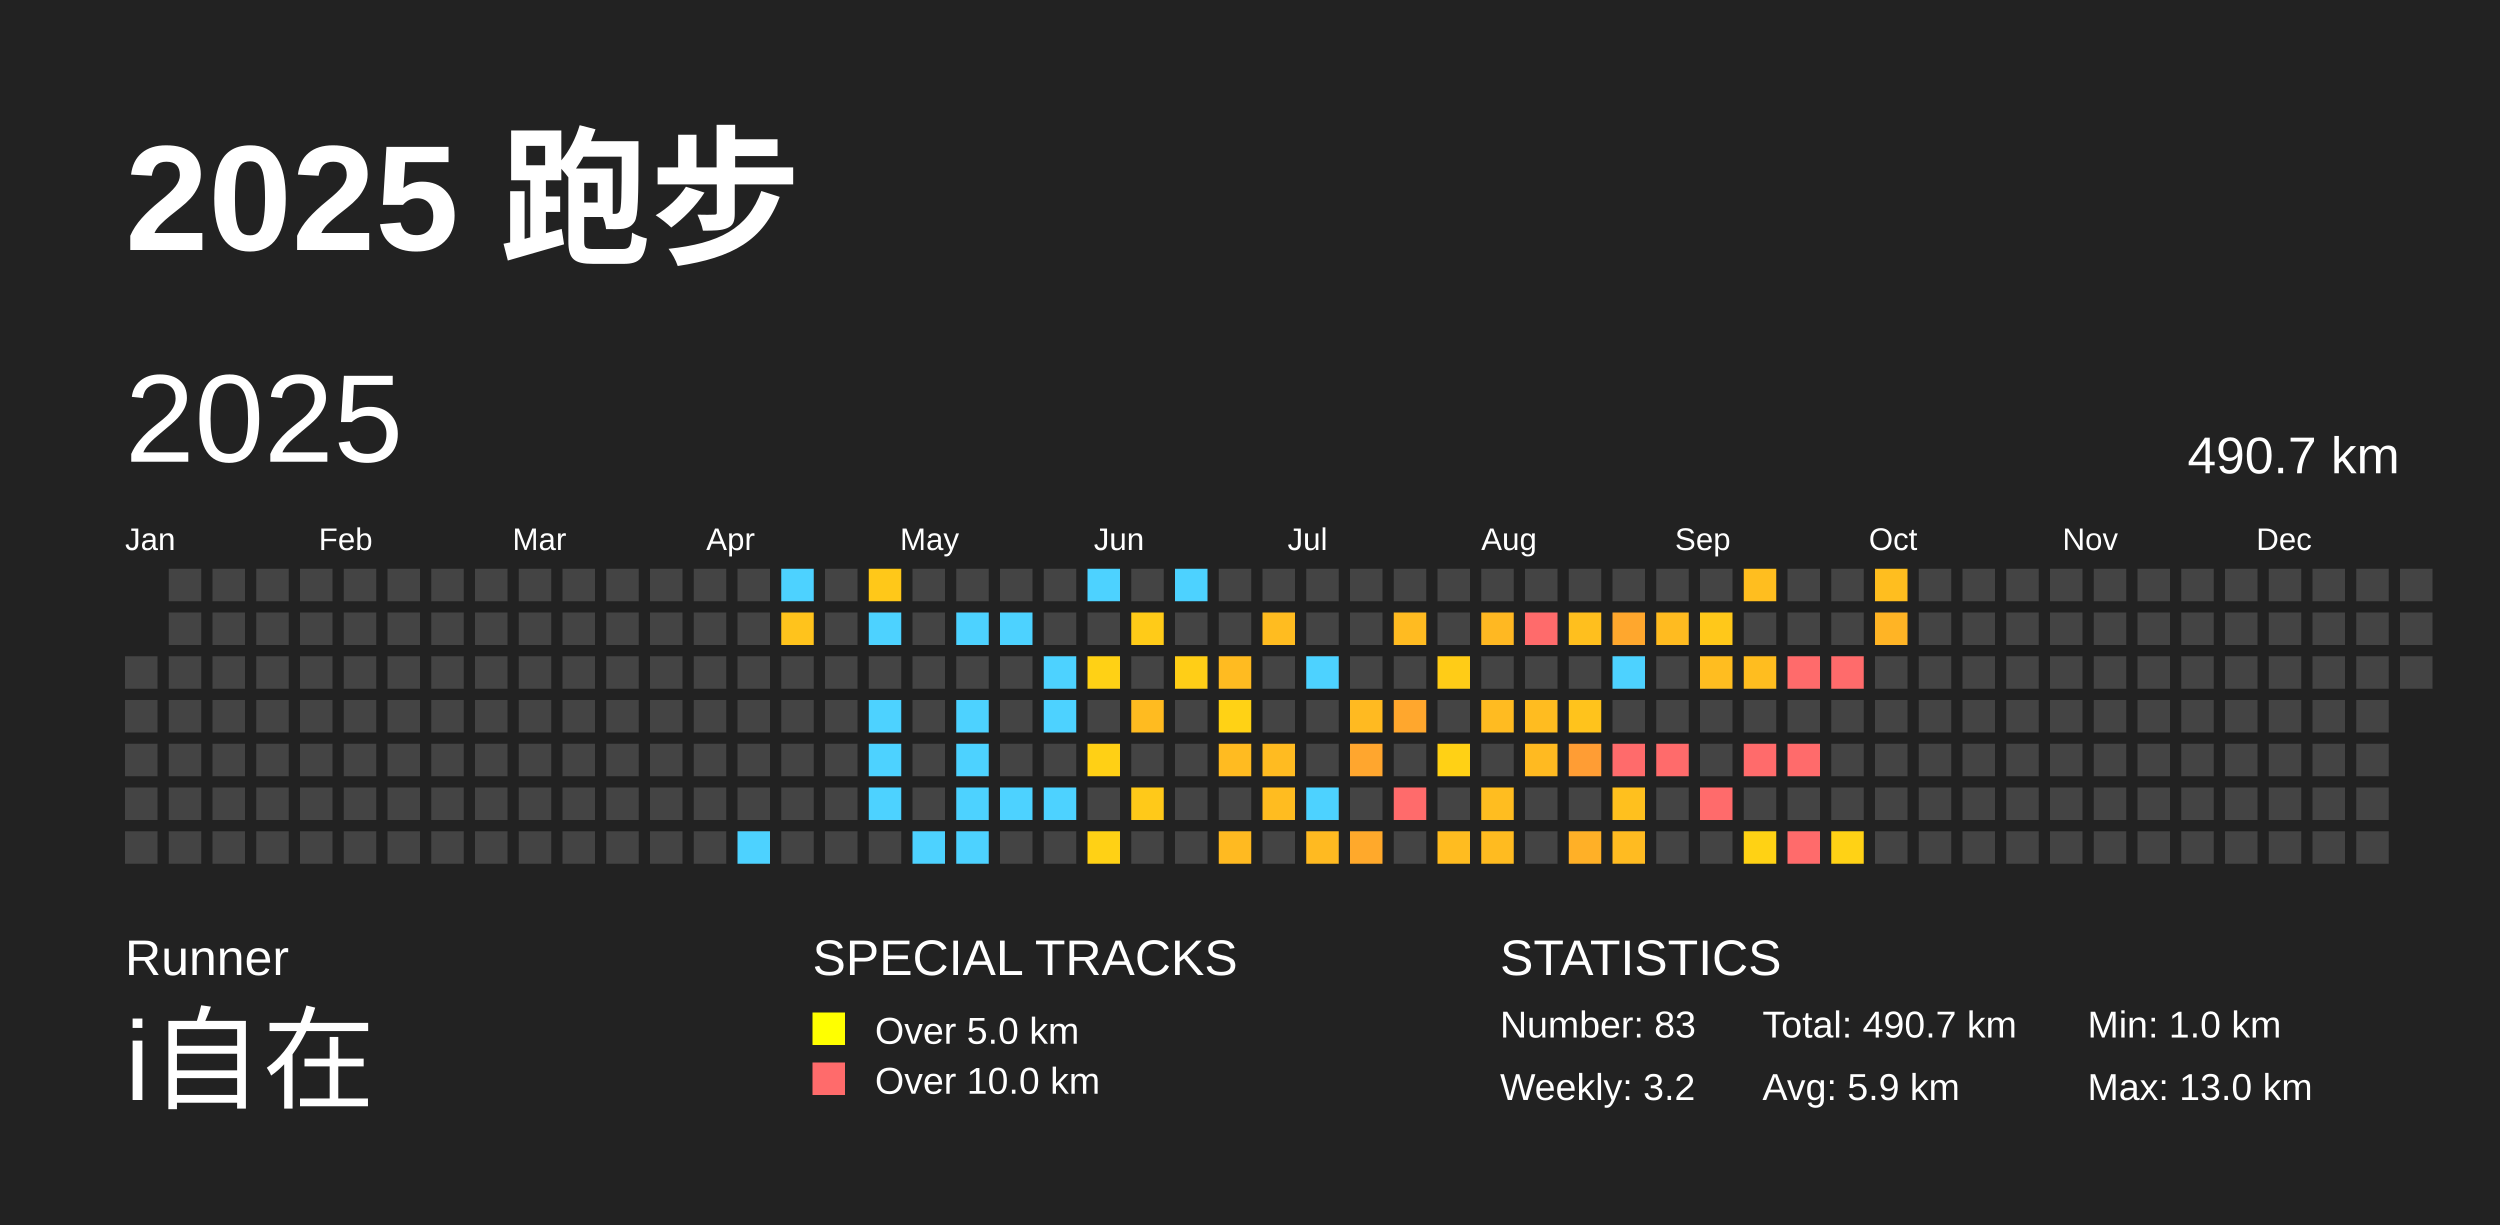
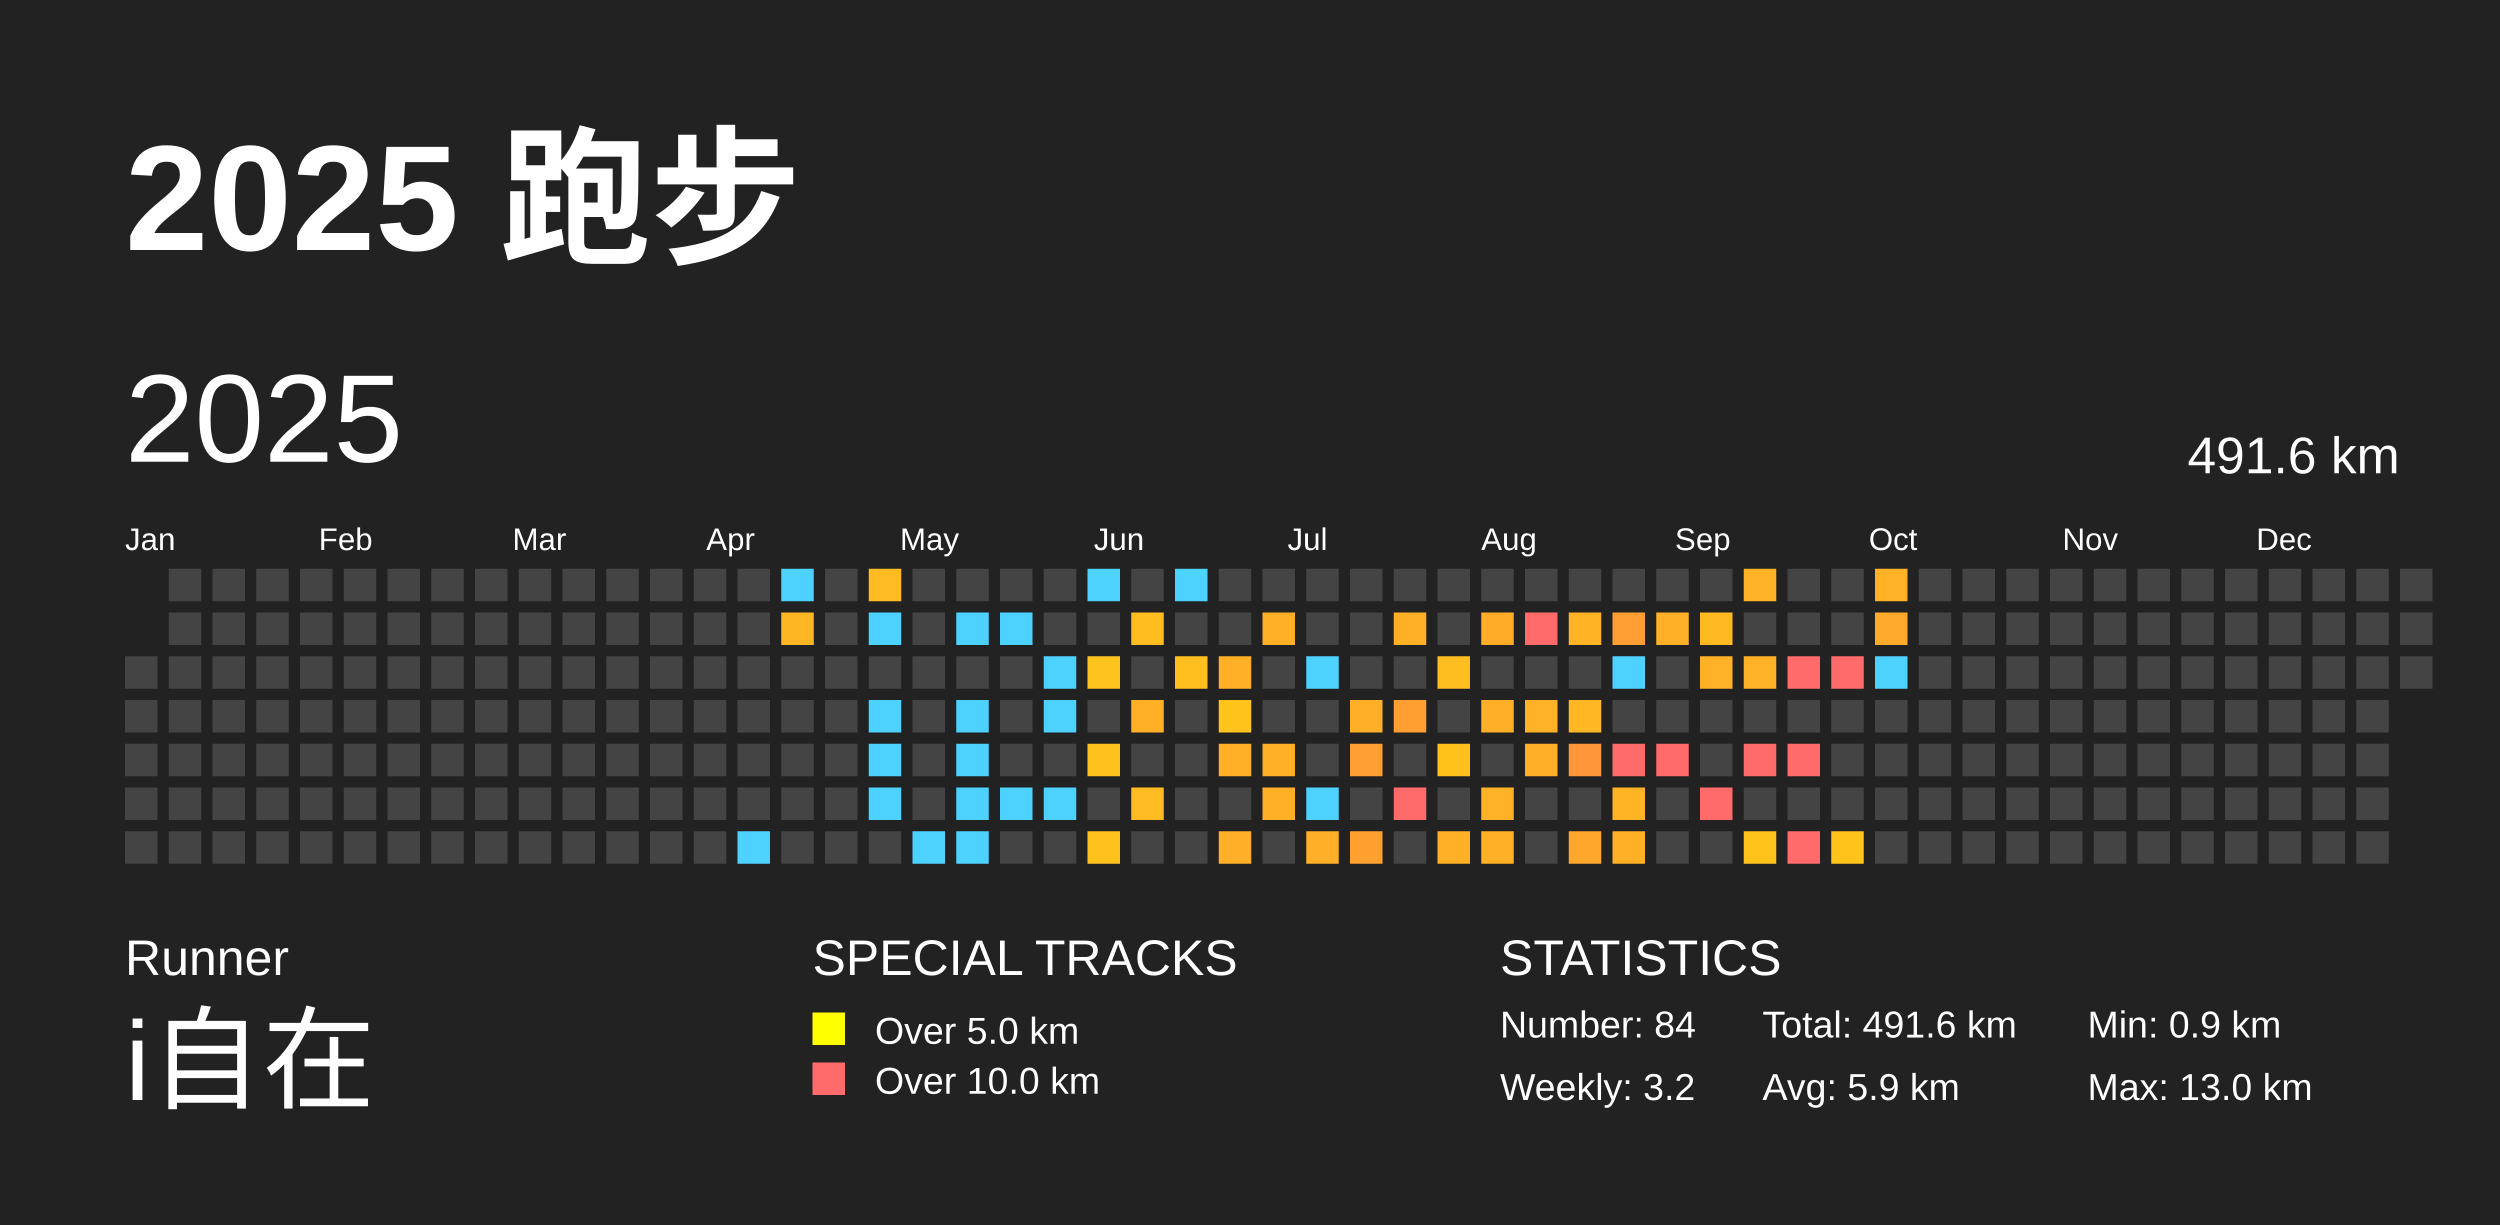
<svg xmlns="http://www.w3.org/2000/svg" baseProfile="full" height="98mm" version="1.1" viewBox="0,0,200,98" width="200mm">
  <defs />
  <rect fill="#222222" height="98" width="200" x="0" y="0" />
  <text fill="#FFFFFF" style="font-size:12px; font-family:Arial; font-weight:bold;" x="10" y="20">2025 跑步</text>
  <text fill="#FFFFFF" style="font-size:4px; font-family:Arial" x="10" y="78">Runner</text>
  <text fill="#FFFFFF" style="font-size:9px; font-family:Arial" x="10" y="88">i自在</text>
  <text fill="#FFFFFF" style="font-size:4px; font-family:Arial" x="65" y="78">SPECIAL TRACKS</text>
  <rect fill="#FFFF00" height="2.6" width="2.6" x="65" y="81" />
  <text fill="#FFFFFF" style="font-size:3px; font-family:Arial" x="70" y="83.5">Over 5.0 km</text>
  <rect fill="#FF6B6B" height="2.6" width="2.6" x="65" y="85" />
  <text fill="#FFFFFF" style="font-size:3px; font-family:Arial" x="70" y="87.5">Over 10.0 km</text>
  <text fill="#FFFFFF" style="font-size:4px; font-family:Arial" x="120" y="78">STATISTICS</text>
-   <text fill="#FFFFFF" style="font-size:3px; font-family:Arial" x="120" y="83">Number: 83</text>
+   <text fill="#FFFFFF" style="font-size:3px; font-family:Arial" x="120" y="83">Number: 84</text>
  <text fill="#FFFFFF" style="font-size:3px; font-family:Arial" x="120" y="88">Weekly: 3.2</text>
-   <text fill="#FFFFFF" style="font-size:3px; font-family:Arial" x="141" y="83">Total: 490.7 km</text>
+   <text fill="#FFFFFF" style="font-size:3px; font-family:Arial" x="141" y="83">Total: 491.6 km</text>
  <text fill="#FFFFFF" style="font-size:3px; font-family:Arial" x="141" y="88">Avg: 5.9 km</text>
-   <text fill="#FFFFFF" style="font-size:3px; font-family:Arial" x="167" y="83">Min: 1.0 km</text>
+   <text fill="#FFFFFF" style="font-size:3px; font-family:Arial" x="167" y="83">Min: 0.9 km</text>
  <text fill="#FFFFFF" style="font-size:3px; font-family:Arial" x="167" y="88">Max: 13.0 km</text>
  <text dominant-baseline="hanging" fill="#FFFFFF" style="font-size:10.0px; font-family:Arial;" x="10" y="30">2025</text>
-   <text dominant-baseline="hanging" fill="#FFFFFF" style="font-size:4.125px; font-family:Arial;" x="175" y="35">490.7 km</text>
+   <text dominant-baseline="hanging" fill="#FFFFFF" style="font-size:4.125px; font-family:Arial;" x="175" y="35">491.6 km</text>
  <text fill="#FFFFFF" style="font-size:2.5px; font-family:Arial" x="10.0" y="44">Jan</text>
  <text fill="#FFFFFF" style="font-size:2.5px; font-family:Arial" x="25.5" y="44">Feb</text>
  <text fill="#FFFFFF" style="font-size:2.5px; font-family:Arial" x="41.0" y="44">Mar</text>
  <text fill="#FFFFFF" style="font-size:2.5px; font-family:Arial" x="56.5" y="44">Apr</text>
  <text fill="#FFFFFF" style="font-size:2.5px; font-family:Arial" x="72.0" y="44">May</text>
  <text fill="#FFFFFF" style="font-size:2.5px; font-family:Arial" x="87.5" y="44">Jun</text>
  <text fill="#FFFFFF" style="font-size:2.5px; font-family:Arial" x="103.0" y="44">Jul</text>
  <text fill="#FFFFFF" style="font-size:2.5px; font-family:Arial" x="118.5" y="44">Aug</text>
  <text fill="#FFFFFF" style="font-size:2.5px; font-family:Arial" x="134.0" y="44">Sep</text>
  <text fill="#FFFFFF" style="font-size:2.5px; font-family:Arial" x="149.5" y="44">Oct</text>
  <text fill="#FFFFFF" style="font-size:2.5px; font-family:Arial" x="165.0" y="44">Nov</text>
  <text fill="#FFFFFF" style="font-size:2.5px; font-family:Arial" x="180.5" y="44">Dec</text>
  <rect fill="#444444" height="2.6" width="2.6" x="10.0" y="52.5" />
  <rect fill="#444444" height="2.6" width="2.6" x="10.0" y="56.0" />
  <rect fill="#444444" height="2.6" width="2.6" x="10.0" y="59.5" />
  <rect fill="#444444" height="2.6" width="2.6" x="10.0" y="63.0" />
  <rect fill="#444444" height="2.6" width="2.6" x="10.0" y="66.5" />
  <rect fill="#444444" height="2.6" width="2.6" x="13.5" y="45.5" />
  <rect fill="#444444" height="2.6" width="2.6" x="13.5" y="49.0" />
  <rect fill="#444444" height="2.6" width="2.6" x="13.5" y="52.5" />
  <rect fill="#444444" height="2.6" width="2.6" x="13.5" y="56.0" />
  <rect fill="#444444" height="2.6" width="2.6" x="13.5" y="59.5" />
  <rect fill="#444444" height="2.6" width="2.6" x="13.5" y="63.0" />
  <rect fill="#444444" height="2.6" width="2.6" x="13.5" y="66.5" />
  <rect fill="#444444" height="2.6" width="2.6" x="17.0" y="45.5" />
  <rect fill="#444444" height="2.6" width="2.6" x="17.0" y="49.0" />
  <rect fill="#444444" height="2.6" width="2.6" x="17.0" y="52.5" />
  <rect fill="#444444" height="2.6" width="2.6" x="17.0" y="56.0" />
  <rect fill="#444444" height="2.6" width="2.6" x="17.0" y="59.5" />
  <rect fill="#444444" height="2.6" width="2.6" x="17.0" y="63.0" />
  <rect fill="#444444" height="2.6" width="2.6" x="17.0" y="66.5" />
  <rect fill="#444444" height="2.6" width="2.6" x="20.5" y="45.5" />
  <rect fill="#444444" height="2.6" width="2.6" x="20.5" y="49.0" />
  <rect fill="#444444" height="2.6" width="2.6" x="20.5" y="52.5" />
  <rect fill="#444444" height="2.6" width="2.6" x="20.5" y="56.0" />
  <rect fill="#444444" height="2.6" width="2.6" x="20.5" y="59.5" />
  <rect fill="#444444" height="2.6" width="2.6" x="20.5" y="63.0" />
  <rect fill="#444444" height="2.6" width="2.6" x="20.5" y="66.5" />
  <rect fill="#444444" height="2.6" width="2.6" x="24.0" y="45.5" />
  <rect fill="#444444" height="2.6" width="2.6" x="24.0" y="49.0" />
  <rect fill="#444444" height="2.6" width="2.6" x="24.0" y="52.5" />
  <rect fill="#444444" height="2.6" width="2.6" x="24.0" y="56.0" />
  <rect fill="#444444" height="2.6" width="2.6" x="24.0" y="59.5" />
  <rect fill="#444444" height="2.6" width="2.6" x="24.0" y="63.0" />
  <rect fill="#444444" height="2.6" width="2.6" x="24.0" y="66.5" />
  <rect fill="#444444" height="2.6" width="2.6" x="27.5" y="45.5" />
  <rect fill="#444444" height="2.6" width="2.6" x="27.5" y="49.0" />
  <rect fill="#444444" height="2.6" width="2.6" x="27.5" y="52.5" />
  <rect fill="#444444" height="2.6" width="2.6" x="27.5" y="56.0" />
  <rect fill="#444444" height="2.6" width="2.6" x="27.5" y="59.5" />
  <rect fill="#444444" height="2.6" width="2.6" x="27.5" y="63.0" />
  <rect fill="#444444" height="2.6" width="2.6" x="27.5" y="66.5" />
  <rect fill="#444444" height="2.6" width="2.6" x="31.0" y="45.5" />
  <rect fill="#444444" height="2.6" width="2.6" x="31.0" y="49.0" />
  <rect fill="#444444" height="2.6" width="2.6" x="31.0" y="52.5" />
  <rect fill="#444444" height="2.6" width="2.6" x="31.0" y="56.0" />
  <rect fill="#444444" height="2.6" width="2.6" x="31.0" y="59.5" />
  <rect fill="#444444" height="2.6" width="2.6" x="31.0" y="63.0" />
  <rect fill="#444444" height="2.6" width="2.6" x="31.0" y="66.5" />
  <rect fill="#444444" height="2.6" width="2.6" x="34.5" y="45.5" />
  <rect fill="#444444" height="2.6" width="2.6" x="34.5" y="49.0" />
  <rect fill="#444444" height="2.6" width="2.6" x="34.5" y="52.5" />
  <rect fill="#444444" height="2.6" width="2.6" x="34.5" y="56.0" />
  <rect fill="#444444" height="2.6" width="2.6" x="34.5" y="59.5" />
  <rect fill="#444444" height="2.6" width="2.6" x="34.5" y="63.0" />
  <rect fill="#444444" height="2.6" width="2.6" x="34.5" y="66.5" />
  <rect fill="#444444" height="2.6" width="2.6" x="38.0" y="45.5" />
  <rect fill="#444444" height="2.6" width="2.6" x="38.0" y="49.0" />
  <rect fill="#444444" height="2.6" width="2.6" x="38.0" y="52.5" />
  <rect fill="#444444" height="2.6" width="2.6" x="38.0" y="56.0" />
  <rect fill="#444444" height="2.6" width="2.6" x="38.0" y="59.5" />
  <rect fill="#444444" height="2.6" width="2.6" x="38.0" y="63.0" />
  <rect fill="#444444" height="2.6" width="2.6" x="38.0" y="66.5" />
  <rect fill="#444444" height="2.6" width="2.6" x="41.5" y="45.5" />
  <rect fill="#444444" height="2.6" width="2.6" x="41.5" y="49.0" />
  <rect fill="#444444" height="2.6" width="2.6" x="41.5" y="52.5" />
  <rect fill="#444444" height="2.6" width="2.6" x="41.5" y="56.0" />
  <rect fill="#444444" height="2.6" width="2.6" x="41.5" y="59.5" />
  <rect fill="#444444" height="2.6" width="2.6" x="41.5" y="63.0" />
  <rect fill="#444444" height="2.6" width="2.6" x="41.5" y="66.5" />
  <rect fill="#444444" height="2.6" width="2.6" x="45.0" y="45.5" />
  <rect fill="#444444" height="2.6" width="2.6" x="45.0" y="49.0" />
  <rect fill="#444444" height="2.6" width="2.6" x="45.0" y="52.5" />
  <rect fill="#444444" height="2.6" width="2.6" x="45.0" y="56.0" />
  <rect fill="#444444" height="2.6" width="2.6" x="45.0" y="59.5" />
  <rect fill="#444444" height="2.6" width="2.6" x="45.0" y="63.0" />
  <rect fill="#444444" height="2.6" width="2.6" x="45.0" y="66.5" />
  <rect fill="#444444" height="2.6" width="2.6" x="48.5" y="45.5" />
  <rect fill="#444444" height="2.6" width="2.6" x="48.5" y="49.0" />
  <rect fill="#444444" height="2.6" width="2.6" x="48.5" y="52.5" />
  <rect fill="#444444" height="2.6" width="2.6" x="48.5" y="56.0" />
  <rect fill="#444444" height="2.6" width="2.6" x="48.5" y="59.5" />
  <rect fill="#444444" height="2.6" width="2.6" x="48.5" y="63.0" />
  <rect fill="#444444" height="2.6" width="2.6" x="48.5" y="66.5" />
  <rect fill="#444444" height="2.6" width="2.6" x="52.0" y="45.5" />
  <rect fill="#444444" height="2.6" width="2.6" x="52.0" y="49.0" />
  <rect fill="#444444" height="2.6" width="2.6" x="52.0" y="52.5" />
  <rect fill="#444444" height="2.6" width="2.6" x="52.0" y="56.0" />
  <rect fill="#444444" height="2.6" width="2.6" x="52.0" y="59.5" />
  <rect fill="#444444" height="2.6" width="2.6" x="52.0" y="63.0" />
  <rect fill="#444444" height="2.6" width="2.6" x="52.0" y="66.5" />
  <rect fill="#444444" height="2.6" width="2.6" x="55.5" y="45.5" />
  <rect fill="#444444" height="2.6" width="2.6" x="55.5" y="49.0" />
  <rect fill="#444444" height="2.6" width="2.6" x="55.5" y="52.5" />
  <rect fill="#444444" height="2.6" width="2.6" x="55.5" y="56.0" />
  <rect fill="#444444" height="2.6" width="2.6" x="55.5" y="59.5" />
  <rect fill="#444444" height="2.6" width="2.6" x="55.5" y="63.0" />
  <rect fill="#444444" height="2.6" width="2.6" x="55.5" y="66.5" />
  <rect fill="#444444" height="2.6" width="2.6" x="59.0" y="45.5" />
  <rect fill="#444444" height="2.6" width="2.6" x="59.0" y="49.0" />
  <rect fill="#444444" height="2.6" width="2.6" x="59.0" y="52.5" />
  <rect fill="#444444" height="2.6" width="2.6" x="59.0" y="56.0" />
  <rect fill="#444444" height="2.6" width="2.6" x="59.0" y="59.5" />
  <rect fill="#444444" height="2.6" width="2.6" x="59.0" y="63.0" />
  <rect fill="#4dd2ff" height="2.6" width="2.6" x="59.0" y="66.5" />
  <rect fill="#4dd2ff" height="2.6" width="2.6" x="62.5" y="45.5" />
-   <rect fill="#ffc31c" height="2.6" width="2.6" x="62.5" y="49.0" />
+   <rect fill="#ffb623" height="2.6" width="2.6" x="62.5" y="49.0" />
  <rect fill="#444444" height="2.6" width="2.6" x="62.5" y="52.5" />
  <rect fill="#444444" height="2.6" width="2.6" x="62.5" y="56.0" />
  <rect fill="#444444" height="2.6" width="2.6" x="62.5" y="59.5" />
  <rect fill="#444444" height="2.6" width="2.6" x="62.5" y="63.0" />
  <rect fill="#444444" height="2.6" width="2.6" x="62.5" y="66.5" />
  <rect fill="#444444" height="2.6" width="2.6" x="66.0" y="45.5" />
  <rect fill="#444444" height="2.6" width="2.6" x="66.0" y="49.0" />
  <rect fill="#444444" height="2.6" width="2.6" x="66.0" y="52.5" />
  <rect fill="#444444" height="2.6" width="2.6" x="66.0" y="56.0" />
  <rect fill="#444444" height="2.6" width="2.6" x="66.0" y="59.5" />
  <rect fill="#444444" height="2.6" width="2.6" x="66.0" y="63.0" />
  <rect fill="#444444" height="2.6" width="2.6" x="66.0" y="66.5" />
-   <rect fill="#ffc819" height="2.6" width="2.6" x="69.5" y="45.5" />
+   <rect fill="#ffbb21" height="2.6" width="2.6" x="69.5" y="45.5" />
  <rect fill="#4dd2ff" height="2.6" width="2.6" x="69.5" y="49.0" />
  <rect fill="#444444" height="2.6" width="2.6" x="69.5" y="52.5" />
  <rect fill="#4dd2ff" height="2.6" width="2.6" x="69.5" y="56.0" />
  <rect fill="#4dd2ff" height="2.6" width="2.6" x="69.5" y="59.5" />
  <rect fill="#4dd2ff" height="2.6" width="2.6" x="69.5" y="63.0" />
  <rect fill="#444444" height="2.6" width="2.6" x="69.5" y="66.5" />
  <rect fill="#444444" height="2.6" width="2.6" x="73.0" y="45.5" />
  <rect fill="#444444" height="2.6" width="2.6" x="73.0" y="49.0" />
  <rect fill="#444444" height="2.6" width="2.6" x="73.0" y="52.5" />
  <rect fill="#444444" height="2.6" width="2.6" x="73.0" y="56.0" />
  <rect fill="#444444" height="2.6" width="2.6" x="73.0" y="59.5" />
  <rect fill="#444444" height="2.6" width="2.6" x="73.0" y="63.0" />
  <rect fill="#4dd2ff" height="2.6" width="2.6" x="73.0" y="66.5" />
  <rect fill="#444444" height="2.6" width="2.6" x="76.5" y="45.5" />
  <rect fill="#4dd2ff" height="2.6" width="2.6" x="76.5" y="49.0" />
  <rect fill="#444444" height="2.6" width="2.6" x="76.5" y="52.5" />
  <rect fill="#4dd2ff" height="2.6" width="2.6" x="76.5" y="56.0" />
  <rect fill="#4dd2ff" height="2.6" width="2.6" x="76.5" y="59.5" />
  <rect fill="#4dd2ff" height="2.6" width="2.6" x="76.5" y="63.0" />
  <rect fill="#4dd2ff" height="2.6" width="2.6" x="76.5" y="66.5" />
  <rect fill="#444444" height="2.6" width="2.6" x="80.0" y="45.5" />
  <rect fill="#4dd2ff" height="2.6" width="2.6" x="80.0" y="49.0" />
  <rect fill="#444444" height="2.6" width="2.6" x="80.0" y="52.5" />
  <rect fill="#444444" height="2.6" width="2.6" x="80.0" y="56.0" />
  <rect fill="#444444" height="2.6" width="2.6" x="80.0" y="59.5" />
  <rect fill="#4dd2ff" height="2.6" width="2.6" x="80.0" y="63.0" />
  <rect fill="#444444" height="2.6" width="2.6" x="80.0" y="66.5" />
  <rect fill="#444444" height="2.6" width="2.6" x="83.5" y="45.5" />
  <rect fill="#444444" height="2.6" width="2.6" x="83.5" y="49.0" />
  <rect fill="#4dd2ff" height="2.6" width="2.6" x="83.5" y="52.5" />
  <rect fill="#4dd2ff" height="2.6" width="2.6" x="83.5" y="56.0" />
  <rect fill="#444444" height="2.6" width="2.6" x="83.5" y="59.5" />
  <rect fill="#4dd2ff" height="2.6" width="2.6" x="83.5" y="63.0" />
  <rect fill="#444444" height="2.6" width="2.6" x="83.5" y="66.5" />
  <rect fill="#4dd2ff" height="2.6" width="2.6" x="87.0" y="45.5" />
  <rect fill="#444444" height="2.6" width="2.6" x="87.0" y="49.0" />
-   <rect fill="#ffd115" height="2.6" width="2.6" x="87.0" y="52.5" />
+   <rect fill="#ffc31d" height="2.6" width="2.6" x="87.0" y="52.5" />
  <rect fill="#444444" height="2.6" width="2.6" x="87.0" y="56.0" />
-   <rect fill="#ffd015" height="2.6" width="2.6" x="87.0" y="59.5" />
+   <rect fill="#ffc21d" height="2.6" width="2.6" x="87.0" y="59.5" />
  <rect fill="#444444" height="2.6" width="2.6" x="87.0" y="63.0" />
-   <rect fill="#ffd115" height="2.6" width="2.6" x="87.0" y="66.5" />
+   <rect fill="#ffc21d" height="2.6" width="2.6" x="87.0" y="66.5" />
  <rect fill="#444444" height="2.6" width="2.6" x="90.5" y="45.5" />
-   <rect fill="#ffcb18" height="2.6" width="2.6" x="90.5" y="49.0" />
+   <rect fill="#ffbd1f" height="2.6" width="2.6" x="90.5" y="49.0" />
  <rect fill="#444444" height="2.6" width="2.6" x="90.5" y="52.5" />
-   <rect fill="#ffbb20" height="2.6" width="2.6" x="90.5" y="56.0" />
+   <rect fill="#ffb027" height="2.6" width="2.6" x="90.5" y="56.0" />
  <rect fill="#444444" height="2.6" width="2.6" x="90.5" y="59.5" />
-   <rect fill="#ffc919" height="2.6" width="2.6" x="90.5" y="63.0" />
+   <rect fill="#ffbb21" height="2.6" width="2.6" x="90.5" y="63.0" />
  <rect fill="#444444" height="2.6" width="2.6" x="90.5" y="66.5" />
  <rect fill="#4dd2ff" height="2.6" width="2.6" x="94.0" y="45.5" />
  <rect fill="#444444" height="2.6" width="2.6" x="94.0" y="49.0" />
-   <rect fill="#ffce17" height="2.6" width="2.6" x="94.0" y="52.5" />
+   <rect fill="#ffbf1e" height="2.6" width="2.6" x="94.0" y="52.5" />
  <rect fill="#444444" height="2.6" width="2.6" x="94.0" y="56.0" />
  <rect fill="#444444" height="2.6" width="2.6" x="94.0" y="59.5" />
  <rect fill="#444444" height="2.6" width="2.6" x="94.0" y="63.0" />
  <rect fill="#444444" height="2.6" width="2.6" x="94.0" y="66.5" />
  <rect fill="#444444" height="2.6" width="2.6" x="97.5" y="45.5" />
  <rect fill="#444444" height="2.6" width="2.6" x="97.5" y="49.0" />
-   <rect fill="#ffbb21" height="2.6" width="2.6" x="97.5" y="52.5" />
-   <rect fill="#ffd215" height="2.6" width="2.6" x="97.5" y="56.0" />
-   <rect fill="#ffbb21" height="2.6" width="2.6" x="97.5" y="59.5" />
+   <rect fill="#ffb027" height="2.6" width="2.6" x="97.5" y="52.5" />
+   <rect fill="#ffc31c" height="2.6" width="2.6" x="97.5" y="56.0" />
+   <rect fill="#ffb027" height="2.6" width="2.6" x="97.5" y="59.5" />
  <rect fill="#444444" height="2.6" width="2.6" x="97.5" y="63.0" />
-   <rect fill="#ffba21" height="2.6" width="2.6" x="97.5" y="66.5" />
+   <rect fill="#ffaf28" height="2.6" width="2.6" x="97.5" y="66.5" />
  <rect fill="#444444" height="2.6" width="2.6" x="101.0" y="45.5" />
-   <rect fill="#ffbc20" height="2.6" width="2.6" x="101.0" y="49.0" />
+   <rect fill="#ffb027" height="2.6" width="2.6" x="101.0" y="49.0" />
  <rect fill="#444444" height="2.6" width="2.6" x="101.0" y="52.5" />
  <rect fill="#444444" height="2.6" width="2.6" x="101.0" y="56.0" />
-   <rect fill="#ffbb21" height="2.6" width="2.6" x="101.0" y="59.5" />
-   <rect fill="#ffbc20" height="2.6" width="2.6" x="101.0" y="63.0" />
+   <rect fill="#ffb027" height="2.6" width="2.6" x="101.0" y="59.5" />
+   <rect fill="#ffb027" height="2.6" width="2.6" x="101.0" y="63.0" />
  <rect fill="#444444" height="2.6" width="2.6" x="101.0" y="66.5" />
  <rect fill="#444444" height="2.6" width="2.6" x="104.5" y="45.5" />
  <rect fill="#444444" height="2.6" width="2.6" x="104.5" y="49.0" />
  <rect fill="#4dd2ff" height="2.6" width="2.6" x="104.5" y="52.5" />
  <rect fill="#444444" height="2.6" width="2.6" x="104.5" y="56.0" />
  <rect fill="#444444" height="2.6" width="2.6" x="104.5" y="59.5" />
  <rect fill="#4dd2ff" height="2.6" width="2.6" x="104.5" y="63.0" />
-   <rect fill="#ffba21" height="2.6" width="2.6" x="104.5" y="66.5" />
+   <rect fill="#ffaf28" height="2.6" width="2.6" x="104.5" y="66.5" />
  <rect fill="#444444" height="2.6" width="2.6" x="108.0" y="45.5" />
  <rect fill="#444444" height="2.6" width="2.6" x="108.0" y="49.0" />
  <rect fill="#444444" height="2.6" width="2.6" x="108.0" y="52.5" />
-   <rect fill="#ffba21" height="2.6" width="2.6" x="108.0" y="56.0" />
-   <rect fill="#ffa62e" height="2.6" width="2.6" x="108.0" y="59.5" />
+   <rect fill="#ffaf28" height="2.6" width="2.6" x="108.0" y="56.0" />
+   <rect fill="#ff9e33" height="2.6" width="2.6" x="108.0" y="59.5" />
  <rect fill="#444444" height="2.6" width="2.6" x="108.0" y="63.0" />
-   <rect fill="#ffa92b" height="2.6" width="2.6" x="108.0" y="66.5" />
+   <rect fill="#ffa031" height="2.6" width="2.6" x="108.0" y="66.5" />
  <rect fill="#444444" height="2.6" width="2.6" x="111.5" y="45.5" />
-   <rect fill="#ffbb21" height="2.6" width="2.6" x="111.5" y="49.0" />
+   <rect fill="#ffb027" height="2.6" width="2.6" x="111.5" y="49.0" />
  <rect fill="#444444" height="2.6" width="2.6" x="111.5" y="52.5" />
-   <rect fill="#ffa72d" height="2.6" width="2.6" x="111.5" y="56.0" />
+   <rect fill="#ff9f32" height="2.6" width="2.6" x="111.5" y="56.0" />
  <rect fill="#444444" height="2.6" width="2.6" x="111.5" y="59.5" />
  <rect fill="#FF6B6B" height="2.6" width="2.6" x="111.5" y="63.0" />
  <rect fill="#444444" height="2.6" width="2.6" x="111.5" y="66.5" />
  <rect fill="#444444" height="2.6" width="2.6" x="115.0" y="45.5" />
  <rect fill="#444444" height="2.6" width="2.6" x="115.0" y="49.0" />
-   <rect fill="#ffcc17" height="2.6" width="2.6" x="115.0" y="52.5" />
+   <rect fill="#ffbe1f" height="2.6" width="2.6" x="115.0" y="52.5" />
  <rect fill="#444444" height="2.6" width="2.6" x="115.0" y="56.0" />
-   <rect fill="#ffd115" height="2.6" width="2.6" x="115.0" y="59.5" />
+   <rect fill="#ffc21d" height="2.6" width="2.6" x="115.0" y="59.5" />
  <rect fill="#444444" height="2.6" width="2.6" x="115.0" y="63.0" />
-   <rect fill="#ffbc20" height="2.6" width="2.6" x="115.0" y="66.5" />
+   <rect fill="#ffb027" height="2.6" width="2.6" x="115.0" y="66.5" />
  <rect fill="#444444" height="2.6" width="2.6" x="118.5" y="45.5" />
-   <rect fill="#ffb822" height="2.6" width="2.6" x="118.5" y="49.0" />
+   <rect fill="#ffad29" height="2.6" width="2.6" x="118.5" y="49.0" />
  <rect fill="#444444" height="2.6" width="2.6" x="118.5" y="52.5" />
-   <rect fill="#ffbb21" height="2.6" width="2.6" x="118.5" y="56.0" />
+   <rect fill="#ffaf28" height="2.6" width="2.6" x="118.5" y="56.0" />
  <rect fill="#444444" height="2.6" width="2.6" x="118.5" y="59.5" />
-   <rect fill="#ffbd20" height="2.6" width="2.6" x="118.5" y="63.0" />
-   <rect fill="#ffbb20" height="2.6" width="2.6" x="118.5" y="66.5" />
+   <rect fill="#ffb127" height="2.6" width="2.6" x="118.5" y="63.0" />
+   <rect fill="#ffb027" height="2.6" width="2.6" x="118.5" y="66.5" />
  <rect fill="#444444" height="2.6" width="2.6" x="122.0" y="45.5" />
  <rect fill="#FF6B6B" height="2.6" width="2.6" x="122.0" y="49.0" />
  <rect fill="#444444" height="2.6" width="2.6" x="122.0" y="52.5" />
-   <rect fill="#ffbc20" height="2.6" width="2.6" x="122.0" y="56.0" />
-   <rect fill="#ffba21" height="2.6" width="2.6" x="122.0" y="59.5" />
+   <rect fill="#ffb127" height="2.6" width="2.6" x="122.0" y="56.0" />
+   <rect fill="#ffaf28" height="2.6" width="2.6" x="122.0" y="59.5" />
  <rect fill="#444444" height="2.6" width="2.6" x="122.0" y="63.0" />
  <rect fill="#444444" height="2.6" width="2.6" x="122.0" y="66.5" />
  <rect fill="#444444" height="2.6" width="2.6" x="125.5" y="45.5" />
-   <rect fill="#ffbf1e" height="2.6" width="2.6" x="125.5" y="49.0" />
+   <rect fill="#ffb325" height="2.6" width="2.6" x="125.5" y="49.0" />
  <rect fill="#444444" height="2.6" width="2.6" x="125.5" y="52.5" />
-   <rect fill="#ffc31c" height="2.6" width="2.6" x="125.5" y="56.0" />
-   <rect fill="#ff9d34" height="2.6" width="2.6" x="125.5" y="59.5" />
+   <rect fill="#ffb723" height="2.6" width="2.6" x="125.5" y="56.0" />
+   <rect fill="#ff9639" height="2.6" width="2.6" x="125.5" y="59.5" />
  <rect fill="#444444" height="2.6" width="2.6" x="125.5" y="63.0" />
-   <rect fill="#ffb027" height="2.6" width="2.6" x="125.5" y="66.5" />
+   <rect fill="#ffa72d" height="2.6" width="2.6" x="125.5" y="66.5" />
  <rect fill="#444444" height="2.6" width="2.6" x="129.0" y="45.5" />
-   <rect fill="#ffa72d" height="2.6" width="2.6" x="129.0" y="49.0" />
+   <rect fill="#ff9e33" height="2.6" width="2.6" x="129.0" y="49.0" />
  <rect fill="#4dd2ff" height="2.6" width="2.6" x="129.0" y="52.5" />
  <rect fill="#444444" height="2.6" width="2.6" x="129.0" y="56.0" />
  <rect fill="#FF6B6B" height="2.6" width="2.6" x="129.0" y="59.5" />
-   <rect fill="#ffc01e" height="2.6" width="2.6" x="129.0" y="63.0" />
-   <rect fill="#ffbb21" height="2.6" width="2.6" x="129.0" y="66.5" />
+   <rect fill="#ffb425" height="2.6" width="2.6" x="129.0" y="63.0" />
+   <rect fill="#ffb027" height="2.6" width="2.6" x="129.0" y="66.5" />
  <rect fill="#444444" height="2.6" width="2.6" x="132.5" y="45.5" />
-   <rect fill="#ffbb20" height="2.6" width="2.6" x="132.5" y="49.0" />
+   <rect fill="#ffb027" height="2.6" width="2.6" x="132.5" y="49.0" />
  <rect fill="#444444" height="2.6" width="2.6" x="132.5" y="52.5" />
  <rect fill="#444444" height="2.6" width="2.6" x="132.5" y="56.0" />
  <rect fill="#FF6B6B" height="2.6" width="2.6" x="132.5" y="59.5" />
  <rect fill="#444444" height="2.6" width="2.6" x="132.5" y="63.0" />
  <rect fill="#444444" height="2.6" width="2.6" x="132.5" y="66.5" />
  <rect fill="#444444" height="2.6" width="2.6" x="136.0" y="45.5" />
-   <rect fill="#ffc81a" height="2.6" width="2.6" x="136.0" y="49.0" />
-   <rect fill="#ffbd20" height="2.6" width="2.6" x="136.0" y="52.5" />
+   <rect fill="#ffba21" height="2.6" width="2.6" x="136.0" y="49.0" />
+   <rect fill="#ffb127" height="2.6" width="2.6" x="136.0" y="52.5" />
  <rect fill="#444444" height="2.6" width="2.6" x="136.0" y="56.0" />
  <rect fill="#444444" height="2.6" width="2.6" x="136.0" y="59.5" />
  <rect fill="#FF6B6B" height="2.6" width="2.6" x="136.0" y="63.0" />
  <rect fill="#444444" height="2.6" width="2.6" x="136.0" y="66.5" />
-   <rect fill="#ffbe1f" height="2.6" width="2.6" x="139.5" y="45.5" />
+   <rect fill="#ffb226" height="2.6" width="2.6" x="139.5" y="45.5" />
  <rect fill="#444444" height="2.6" width="2.6" x="139.5" y="49.0" />
-   <rect fill="#ffbd1f" height="2.6" width="2.6" x="139.5" y="52.5" />
+   <rect fill="#ffb226" height="2.6" width="2.6" x="139.5" y="52.5" />
  <rect fill="#444444" height="2.6" width="2.6" x="139.5" y="56.0" />
  <rect fill="#FF6B6B" height="2.6" width="2.6" x="139.5" y="59.5" />
  <rect fill="#444444" height="2.6" width="2.6" x="139.5" y="63.0" />
-   <rect fill="#ffd214" height="2.6" width="2.6" x="139.5" y="66.5" />
+   <rect fill="#ffc31c" height="2.6" width="2.6" x="139.5" y="66.5" />
  <rect fill="#444444" height="2.6" width="2.6" x="143.0" y="45.5" />
  <rect fill="#444444" height="2.6" width="2.6" x="143.0" y="49.0" />
  <rect fill="#FF6B6B" height="2.6" width="2.6" x="143.0" y="52.5" />
  <rect fill="#444444" height="2.6" width="2.6" x="143.0" y="56.0" />
  <rect fill="#FF6B6B" height="2.6" width="2.6" x="143.0" y="59.5" />
  <rect fill="#444444" height="2.6" width="2.6" x="143.0" y="63.0" />
  <rect fill="#FF6B6B" height="2.6" width="2.6" x="143.0" y="66.5" />
  <rect fill="#444444" height="2.6" width="2.6" x="146.5" y="45.5" />
  <rect fill="#444444" height="2.6" width="2.6" x="146.5" y="49.0" />
  <rect fill="#FF6B6B" height="2.6" width="2.6" x="146.5" y="52.5" />
  <rect fill="#444444" height="2.6" width="2.6" x="146.5" y="56.0" />
  <rect fill="#444444" height="2.6" width="2.6" x="146.5" y="59.5" />
  <rect fill="#444444" height="2.6" width="2.6" x="146.5" y="63.0" />
-   <rect fill="#ffd215" height="2.6" width="2.6" x="146.5" y="66.5" />
-   <rect fill="#ffbe1f" height="2.6" width="2.6" x="150.0" y="45.5" />
-   <rect fill="#ffb425" height="2.6" width="2.6" x="150.0" y="49.0" />
-   <rect fill="#444444" height="2.6" width="2.6" x="150.0" y="52.5" />
+   <rect fill="#ffc31c" height="2.6" width="2.6" x="146.5" y="66.5" />
+   <rect fill="#ffb226" height="2.6" width="2.6" x="150.0" y="45.5" />
+   <rect fill="#ffaa2b" height="2.6" width="2.6" x="150.0" y="49.0" />
+   <rect fill="#4dd2ff" height="2.6" width="2.6" x="150.0" y="52.5" />
  <rect fill="#444444" height="2.6" width="2.6" x="150.0" y="56.0" />
  <rect fill="#444444" height="2.6" width="2.6" x="150.0" y="59.5" />
  <rect fill="#444444" height="2.6" width="2.6" x="150.0" y="63.0" />
  <rect fill="#444444" height="2.6" width="2.6" x="150.0" y="66.5" />
  <rect fill="#444444" height="2.6" width="2.6" x="153.5" y="45.5" />
  <rect fill="#444444" height="2.6" width="2.6" x="153.5" y="49.0" />
  <rect fill="#444444" height="2.6" width="2.6" x="153.5" y="52.5" />
  <rect fill="#444444" height="2.6" width="2.6" x="153.5" y="56.0" />
  <rect fill="#444444" height="2.6" width="2.6" x="153.5" y="59.5" />
  <rect fill="#444444" height="2.6" width="2.6" x="153.5" y="63.0" />
  <rect fill="#444444" height="2.6" width="2.6" x="153.5" y="66.5" />
  <rect fill="#444444" height="2.6" width="2.6" x="157.0" y="45.5" />
  <rect fill="#444444" height="2.6" width="2.6" x="157.0" y="49.0" />
  <rect fill="#444444" height="2.6" width="2.6" x="157.0" y="52.5" />
  <rect fill="#444444" height="2.6" width="2.6" x="157.0" y="56.0" />
  <rect fill="#444444" height="2.6" width="2.6" x="157.0" y="59.5" />
  <rect fill="#444444" height="2.6" width="2.6" x="157.0" y="63.0" />
  <rect fill="#444444" height="2.6" width="2.6" x="157.0" y="66.5" />
  <rect fill="#444444" height="2.6" width="2.6" x="160.5" y="45.5" />
  <rect fill="#444444" height="2.6" width="2.6" x="160.5" y="49.0" />
  <rect fill="#444444" height="2.6" width="2.6" x="160.5" y="52.5" />
  <rect fill="#444444" height="2.6" width="2.6" x="160.5" y="56.0" />
  <rect fill="#444444" height="2.6" width="2.6" x="160.5" y="59.5" />
  <rect fill="#444444" height="2.6" width="2.6" x="160.5" y="63.0" />
  <rect fill="#444444" height="2.6" width="2.6" x="160.5" y="66.5" />
  <rect fill="#444444" height="2.6" width="2.6" x="164.0" y="45.5" />
  <rect fill="#444444" height="2.6" width="2.6" x="164.0" y="49.0" />
  <rect fill="#444444" height="2.6" width="2.6" x="164.0" y="52.5" />
  <rect fill="#444444" height="2.6" width="2.6" x="164.0" y="56.0" />
  <rect fill="#444444" height="2.6" width="2.6" x="164.0" y="59.5" />
  <rect fill="#444444" height="2.6" width="2.6" x="164.0" y="63.0" />
  <rect fill="#444444" height="2.6" width="2.6" x="164.0" y="66.5" />
  <rect fill="#444444" height="2.6" width="2.6" x="167.5" y="45.5" />
  <rect fill="#444444" height="2.6" width="2.6" x="167.5" y="49.0" />
  <rect fill="#444444" height="2.6" width="2.6" x="167.5" y="52.5" />
  <rect fill="#444444" height="2.6" width="2.6" x="167.5" y="56.0" />
  <rect fill="#444444" height="2.6" width="2.6" x="167.5" y="59.5" />
  <rect fill="#444444" height="2.6" width="2.6" x="167.5" y="63.0" />
  <rect fill="#444444" height="2.6" width="2.6" x="167.5" y="66.5" />
  <rect fill="#444444" height="2.6" width="2.6" x="171.0" y="45.5" />
  <rect fill="#444444" height="2.6" width="2.6" x="171.0" y="49.0" />
  <rect fill="#444444" height="2.6" width="2.6" x="171.0" y="52.5" />
  <rect fill="#444444" height="2.6" width="2.6" x="171.0" y="56.0" />
  <rect fill="#444444" height="2.6" width="2.6" x="171.0" y="59.5" />
  <rect fill="#444444" height="2.6" width="2.6" x="171.0" y="63.0" />
  <rect fill="#444444" height="2.6" width="2.6" x="171.0" y="66.5" />
  <rect fill="#444444" height="2.6" width="2.6" x="174.5" y="45.5" />
  <rect fill="#444444" height="2.6" width="2.6" x="174.5" y="49.0" />
  <rect fill="#444444" height="2.6" width="2.6" x="174.5" y="52.5" />
  <rect fill="#444444" height="2.6" width="2.6" x="174.5" y="56.0" />
  <rect fill="#444444" height="2.6" width="2.6" x="174.5" y="59.5" />
  <rect fill="#444444" height="2.6" width="2.6" x="174.5" y="63.0" />
  <rect fill="#444444" height="2.6" width="2.6" x="174.5" y="66.5" />
  <rect fill="#444444" height="2.6" width="2.6" x="178.0" y="45.5" />
  <rect fill="#444444" height="2.6" width="2.6" x="178.0" y="49.0" />
  <rect fill="#444444" height="2.6" width="2.6" x="178.0" y="52.5" />
  <rect fill="#444444" height="2.6" width="2.6" x="178.0" y="56.0" />
  <rect fill="#444444" height="2.6" width="2.6" x="178.0" y="59.5" />
  <rect fill="#444444" height="2.6" width="2.6" x="178.0" y="63.0" />
  <rect fill="#444444" height="2.6" width="2.6" x="178.0" y="66.5" />
  <rect fill="#444444" height="2.6" width="2.6" x="181.5" y="45.5" />
  <rect fill="#444444" height="2.6" width="2.6" x="181.5" y="49.0" />
  <rect fill="#444444" height="2.6" width="2.6" x="181.5" y="52.5" />
  <rect fill="#444444" height="2.6" width="2.6" x="181.5" y="56.0" />
  <rect fill="#444444" height="2.6" width="2.6" x="181.5" y="59.5" />
  <rect fill="#444444" height="2.6" width="2.6" x="181.5" y="63.0" />
  <rect fill="#444444" height="2.6" width="2.6" x="181.5" y="66.5" />
  <rect fill="#444444" height="2.6" width="2.6" x="185.0" y="45.5" />
  <rect fill="#444444" height="2.6" width="2.6" x="185.0" y="49.0" />
  <rect fill="#444444" height="2.6" width="2.6" x="185.0" y="52.5" />
  <rect fill="#444444" height="2.6" width="2.6" x="185.0" y="56.0" />
  <rect fill="#444444" height="2.6" width="2.6" x="185.0" y="59.5" />
  <rect fill="#444444" height="2.6" width="2.6" x="185.0" y="63.0" />
  <rect fill="#444444" height="2.6" width="2.6" x="185.0" y="66.5" />
  <rect fill="#444444" height="2.6" width="2.6" x="188.5" y="45.5" />
  <rect fill="#444444" height="2.6" width="2.6" x="188.5" y="49.0" />
  <rect fill="#444444" height="2.6" width="2.6" x="188.5" y="52.5" />
  <rect fill="#444444" height="2.6" width="2.6" x="188.5" y="56.0" />
  <rect fill="#444444" height="2.6" width="2.6" x="188.5" y="59.5" />
  <rect fill="#444444" height="2.6" width="2.6" x="188.5" y="63.0" />
  <rect fill="#444444" height="2.6" width="2.6" x="188.5" y="66.5" />
  <rect fill="#444444" height="2.6" width="2.6" x="192.0" y="45.5" />
  <rect fill="#444444" height="2.6" width="2.6" x="192.0" y="49.0" />
  <rect fill="#444444" height="2.6" width="2.6" x="192.0" y="52.5" />
</svg>
